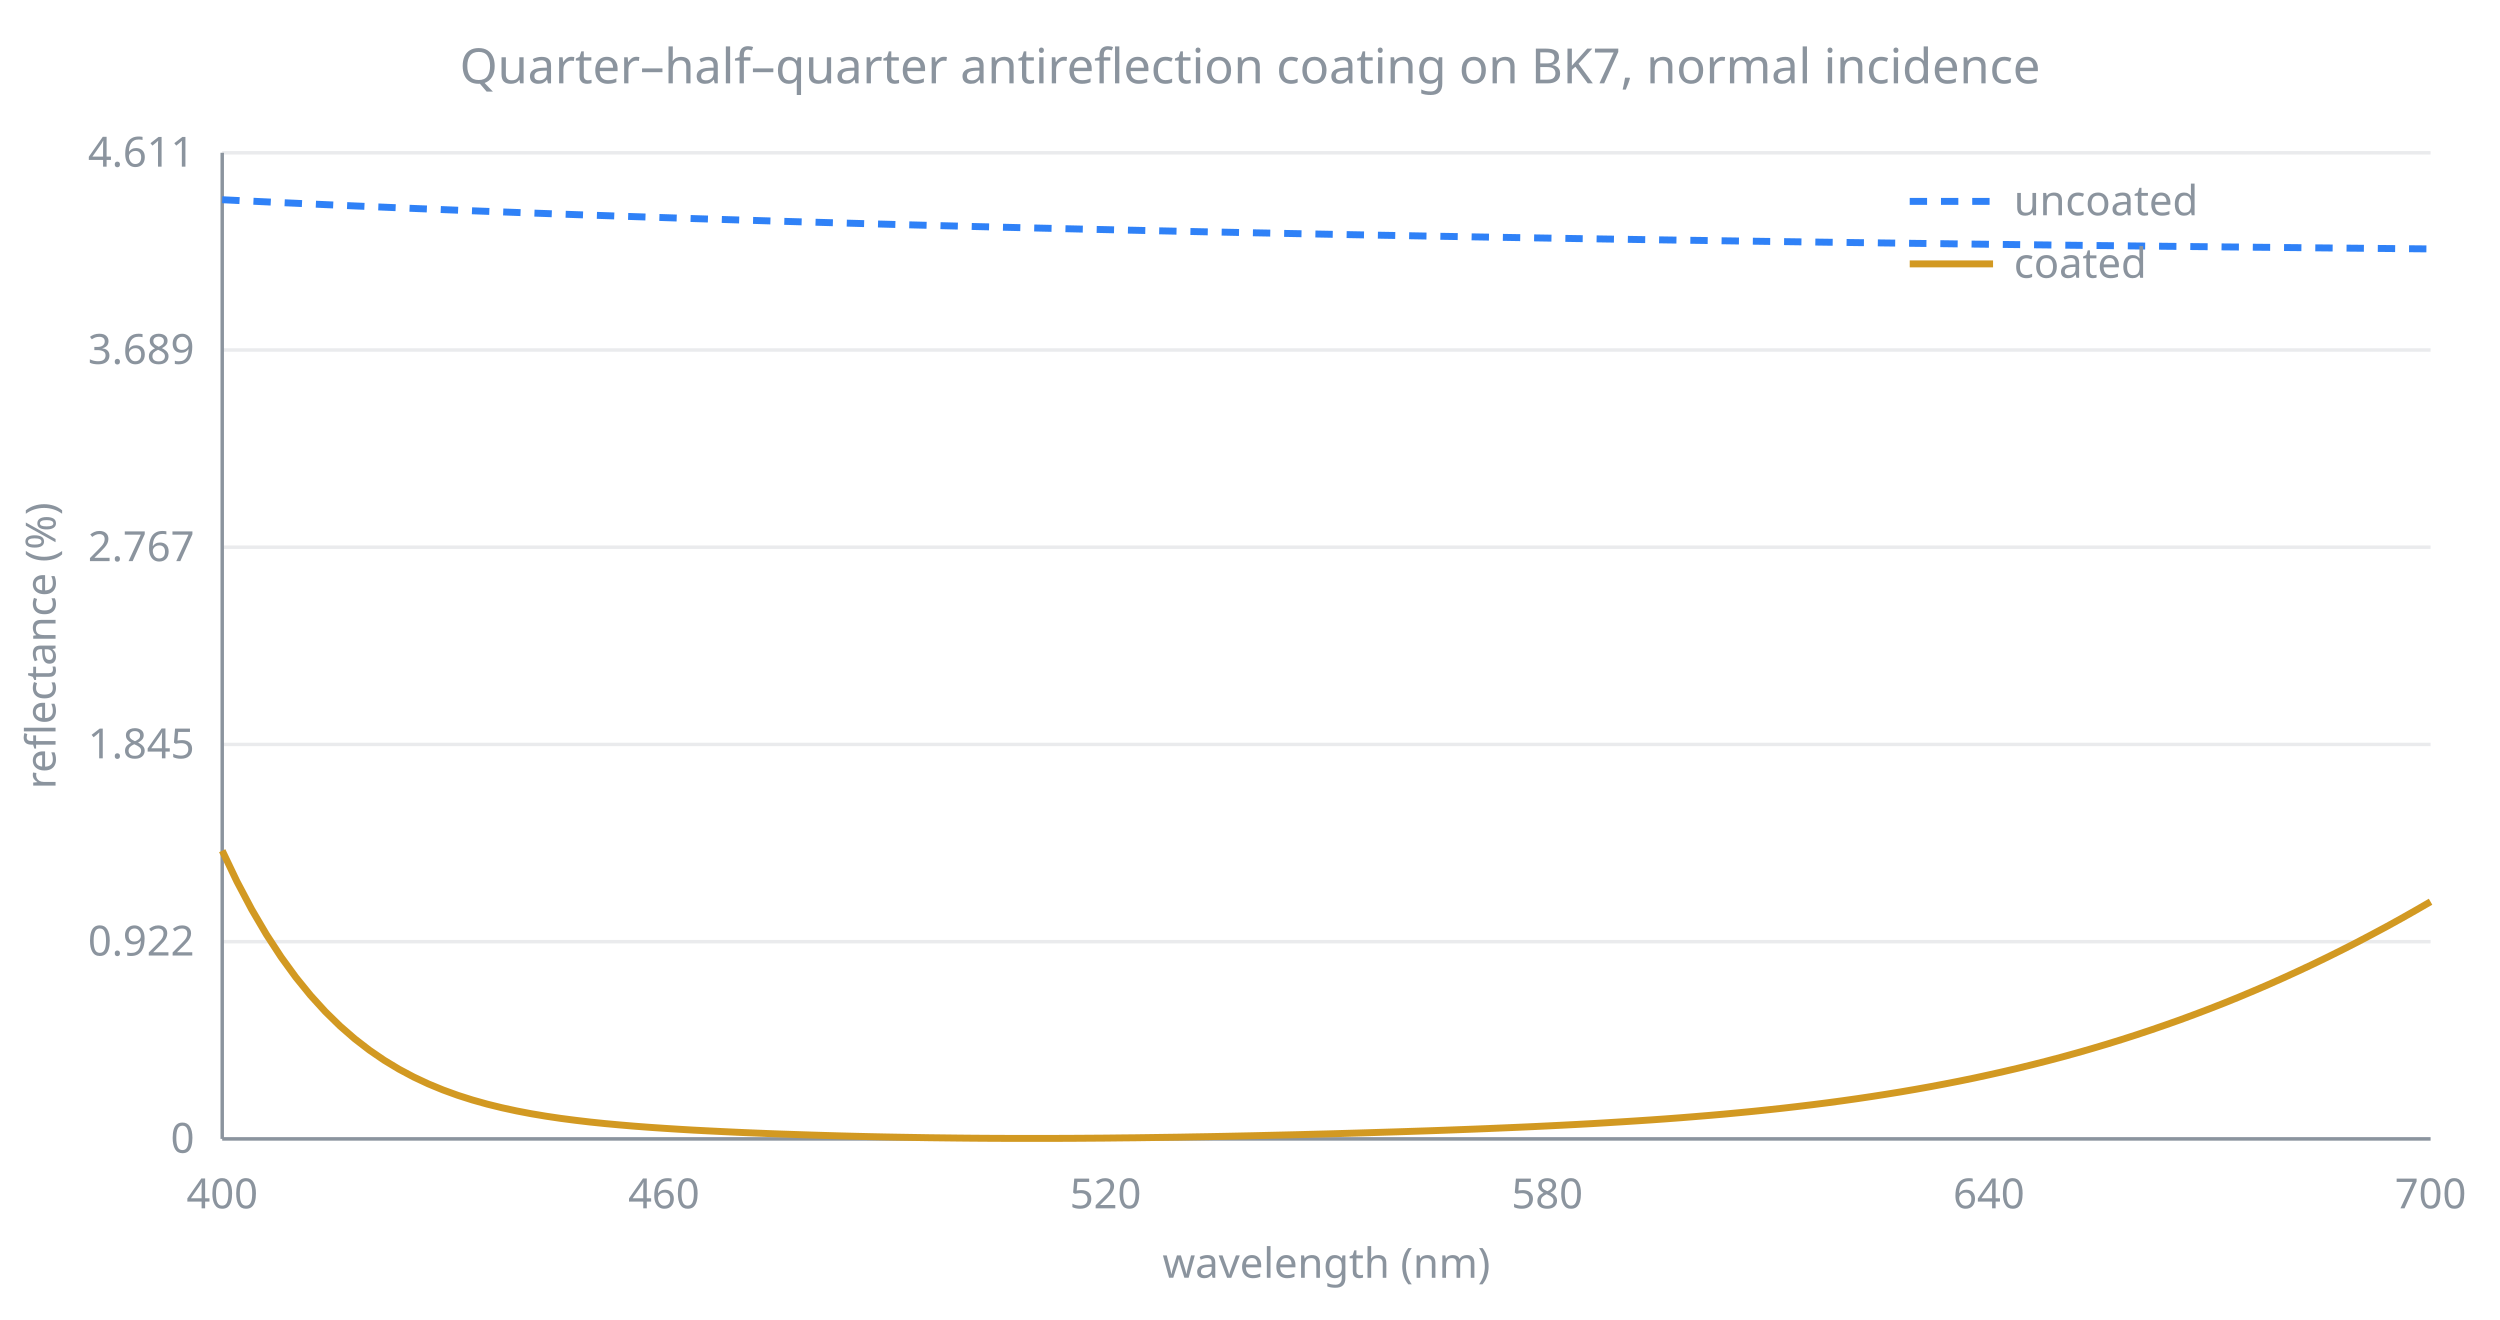
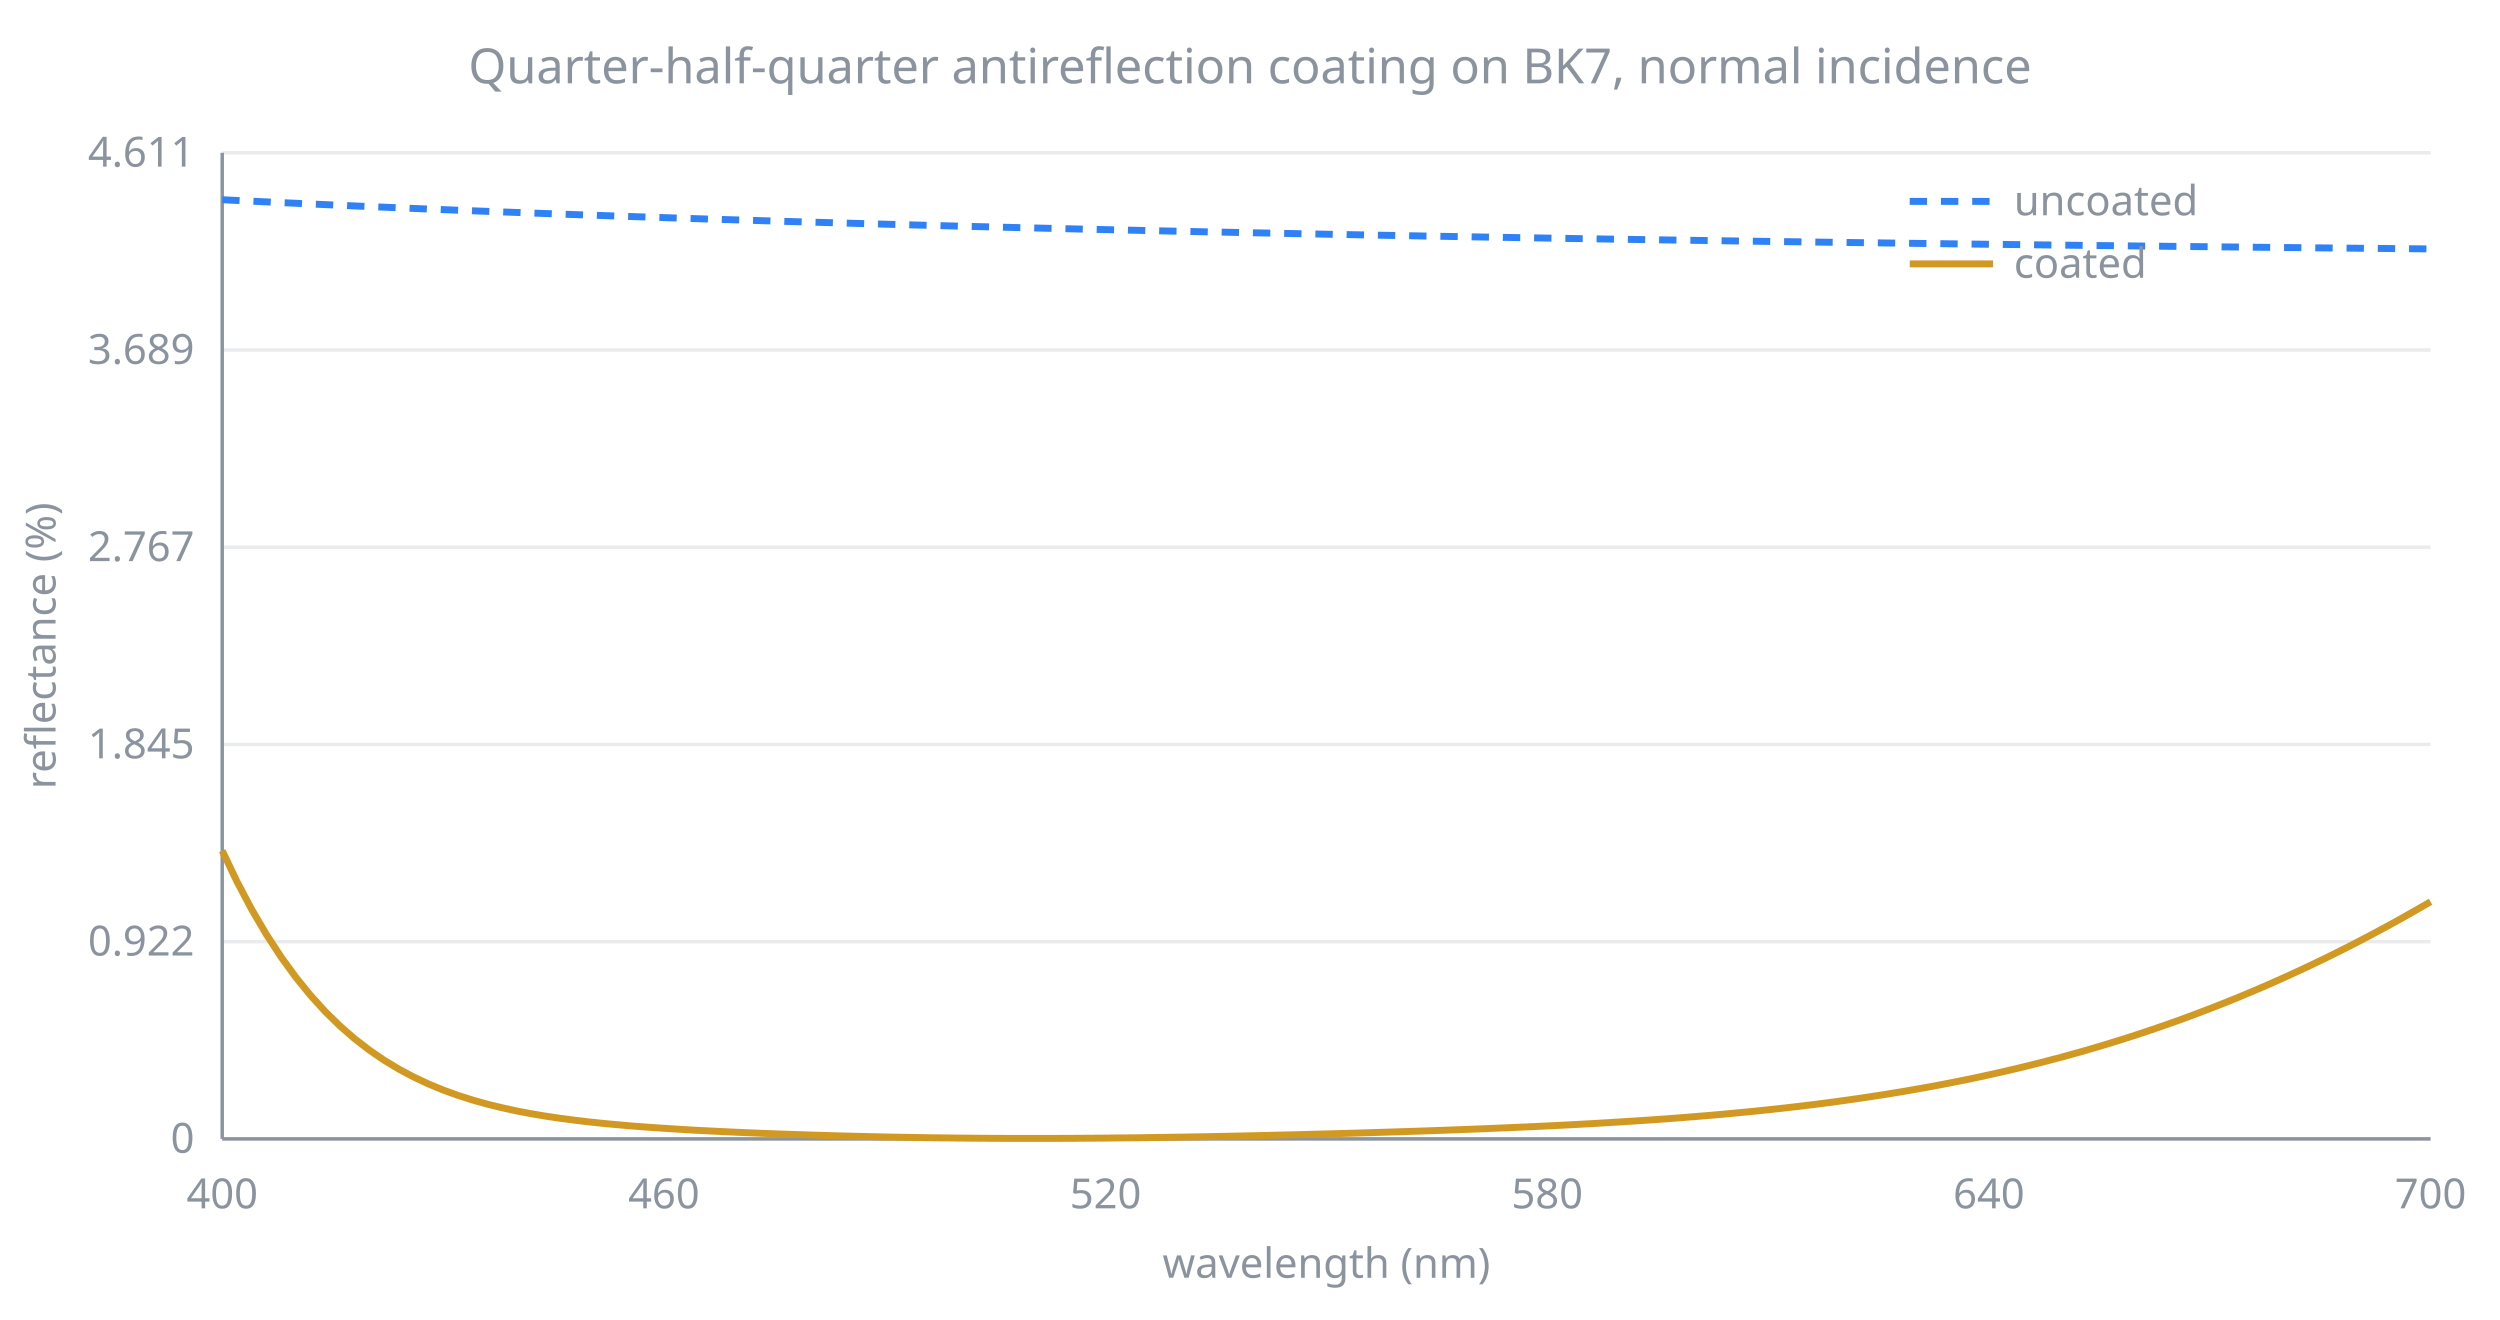
<svg xmlns="http://www.w3.org/2000/svg" viewBox="0 0 720 380" width="720" height="380" font-family="system-ui, sans-serif" font-size="12">
-   <text x="360" y="24" fill="#8b949e" font-size="14" text-anchor="middle">Quarter–half–quarter antireflection coating on BK7, normal incidence</text>
+   <text x="360" y="24" fill="#8b949e" font-size="14" text-anchor="middle">Quarter-half-quarter antireflection coating on BK7, normal incidence</text>
  <line x1="64" y1="328.0" x2="700" y2="328.0" stroke="#8b949e" stroke-opacity="0.18" />
  <text x="56" y="332.0" fill="#8b949e" text-anchor="end">0</text>
  <line x1="64" y1="271.2" x2="700" y2="271.2" stroke="#8b949e" stroke-opacity="0.18" />
  <text x="56" y="275.2" fill="#8b949e" text-anchor="end">0.922</text>
  <line x1="64" y1="214.4" x2="700" y2="214.4" stroke="#8b949e" stroke-opacity="0.18" />
  <text x="56" y="218.4" fill="#8b949e" text-anchor="end">1.845</text>
  <line x1="64" y1="157.6" x2="700" y2="157.6" stroke="#8b949e" stroke-opacity="0.18" />
  <text x="56" y="161.6" fill="#8b949e" text-anchor="end">2.767</text>
  <line x1="64" y1="100.8" x2="700" y2="100.8" stroke="#8b949e" stroke-opacity="0.18" />
  <text x="56" y="104.8" fill="#8b949e" text-anchor="end">3.689</text>
  <line x1="64" y1="44.0" x2="700" y2="44.0" stroke="#8b949e" stroke-opacity="0.18" />
  <text x="56" y="48.0" fill="#8b949e" text-anchor="end">4.611</text>
  <text x="64.0" y="348" fill="#8b949e" text-anchor="middle">400</text>
  <text x="191.2" y="348" fill="#8b949e" text-anchor="middle">460</text>
  <text x="318.4" y="348" fill="#8b949e" text-anchor="middle">520</text>
  <text x="445.6" y="348" fill="#8b949e" text-anchor="middle">580</text>
  <text x="572.8" y="348" fill="#8b949e" text-anchor="middle">640</text>
  <text x="700.0" y="348" fill="#8b949e" text-anchor="middle">700</text>
  <line x1="64" y1="328" x2="700" y2="328" stroke="#8b949e" />
  <line x1="64" y1="44" x2="64" y2="328" stroke="#8b949e" />
  <text x="382" y="368" fill="#8b949e" text-anchor="middle">wavelength (nm)</text>
  <text x="16" y="186" fill="#8b949e" text-anchor="middle" transform="rotate(-90 16 186)">reflectance (%)</text>
  <path d="M64.00,57.52L68.24,57.73L72.48,57.94L76.72,58.14L80.96,58.35L85.20,58.54L89.44,58.74L93.68,58.93L97.92,59.12L102.16,59.31L106.40,59.49L110.64,59.67L114.88,59.85L119.12,60.03L123.36,60.20L127.60,60.37L131.84,60.54L136.08,60.71L140.32,60.87L144.56,61.03L148.80,61.19L153.04,61.35L157.28,61.50L161.52,61.66L165.76,61.81L170.00,61.96L174.24,62.10L178.48,62.25L182.72,62.39L186.96,62.53L191.20,62.67L195.44,62.81L199.68,62.95L203.92,63.08L208.16,63.21L212.40,63.34L216.64,63.47L220.88,63.60L225.12,63.73L229.36,63.85L233.60,63.97L237.84,64.09L242.08,64.21L246.32,64.33L250.56,64.45L254.80,64.56L259.04,64.68L263.28,64.79L267.52,64.90L271.76,65.01L276.00,65.12L280.24,65.23L284.48,65.33L288.72,65.44L292.96,65.54L297.20,65.64L301.44,65.74L305.68,65.84L309.92,65.94L314.16,66.04L318.40,66.13L322.64,66.23L326.88,66.32L331.12,66.42L335.36,66.51L339.60,66.60L343.84,66.69L348.08,66.78L352.32,66.86L356.56,66.95L360.80,67.04L365.04,67.12L369.28,67.21L373.52,67.29L377.76,67.37L382.00,67.45L386.24,67.53L390.48,67.61L394.72,67.69L398.96,67.77L403.20,67.84L407.44,67.92L411.68,68.00L415.92,68.07L420.16,68.14L424.40,68.22L428.64,68.29L432.88,68.36L437.12,68.43L441.36,68.50L445.60,68.57L449.84,68.64L454.08,68.71L458.32,68.77L462.56,68.84L466.80,68.90L471.04,68.97L475.28,69.03L479.52,69.10L483.76,69.16L488.00,69.22L492.24,69.28L496.48,69.35L500.72,69.41L504.96,69.47L509.20,69.53L513.44,69.58L517.68,69.64L521.92,69.70L526.16,69.76L530.40,69.81L534.64,69.87L538.88,69.92L543.12,69.98L547.36,70.03L551.60,70.09L555.84,70.14L560.08,70.19L564.32,70.25L568.56,70.30L572.80,70.35L577.04,70.40L581.28,70.45L585.52,70.50L589.76,70.55L594.00,70.60L598.24,70.65L602.48,70.70L606.72,70.74L610.96,70.79L615.20,70.84L619.44,70.88L623.68,70.93L627.92,70.97L632.16,71.02L636.40,71.06L640.64,71.11L644.88,71.15L649.12,71.20L653.36,71.24L657.60,71.28L661.84,71.32L666.08,71.37L670.32,71.41L674.56,71.45L678.80,71.49L683.04,71.53L687.28,71.57L691.52,71.61L695.76,71.65L700.00,71.69" fill="none" stroke="#2f81f7" stroke-width="2" stroke-linejoin="round" stroke-dasharray="5 4" />
  <line x1="550" y1="58" x2="574" y2="58" stroke="#2f81f7" stroke-width="2" stroke-dasharray="5 4" />
  <text x="580" y="62" fill="#8b949e">uncoated</text>
  <path d="M64.00,245.00L68.24,253.88L72.48,261.90L76.72,269.13L80.96,275.63L85.20,281.46L89.44,286.68L93.68,291.34L97.92,295.49L102.16,299.18L106.40,302.45L110.64,305.35L114.88,307.91L119.12,310.17L123.36,312.16L127.60,313.91L131.84,315.45L136.08,316.80L140.32,317.99L144.56,319.03L148.80,319.95L153.04,320.76L157.28,321.47L161.52,322.10L165.76,322.65L170.00,323.15L174.24,323.59L178.48,323.98L182.72,324.34L186.96,324.66L191.20,324.95L195.44,325.22L199.68,325.47L203.92,325.69L208.16,325.90L212.40,326.10L216.64,326.28L220.88,326.45L225.12,326.61L229.36,326.75L233.60,326.89L237.84,327.02L242.08,327.14L246.32,327.25L250.56,327.35L254.80,327.44L259.04,327.52L263.28,327.59L267.52,327.66L271.76,327.71L276.00,327.76L280.24,327.80L284.48,327.83L288.72,327.85L292.96,327.86L297.20,327.86L301.44,327.86L305.68,327.85L309.92,327.83L314.16,327.80L318.40,327.77L322.64,327.72L326.88,327.68L331.12,327.62L335.36,327.56L339.60,327.50L343.84,327.42L348.08,327.35L352.32,327.27L356.56,327.18L360.80,327.09L365.04,326.99L369.28,326.89L373.52,326.79L377.76,326.68L382.00,326.57L386.24,326.45L390.48,326.33L394.72,326.20L398.96,326.07L403.20,325.94L407.44,325.80L411.68,325.66L415.92,325.51L420.16,325.35L424.40,325.19L428.64,325.02L432.88,324.84L437.12,324.66L441.36,324.47L445.60,324.27L449.84,324.06L454.08,323.84L458.32,323.61L462.56,323.36L466.80,323.10L471.04,322.83L475.28,322.55L479.52,322.25L483.76,321.93L488.00,321.59L492.24,321.24L496.48,320.87L500.72,320.47L504.96,320.06L509.20,319.62L513.44,319.16L517.68,318.67L521.92,318.16L526.16,317.62L530.40,317.05L534.64,316.45L538.88,315.82L543.12,315.16L547.36,314.47L551.60,313.74L555.84,312.98L560.08,312.18L564.32,311.35L568.56,310.48L572.80,309.56L577.04,308.61L581.28,307.62L585.52,306.58L589.76,305.50L594.00,304.38L598.24,303.21L602.48,301.99L606.72,300.73L610.96,299.42L615.20,298.06L619.44,296.65L623.68,295.19L627.92,293.69L632.16,292.12L636.40,290.51L640.64,288.85L644.88,287.13L649.12,285.35L653.36,283.53L657.60,281.64L661.84,279.70L666.08,277.71L670.32,275.66L674.56,273.55L678.80,271.39L683.04,269.16L687.28,266.89L691.52,264.55L695.76,262.15L700.00,259.70" fill="none" stroke="#d29922" stroke-width="2" stroke-linejoin="round" />
  <line x1="550" y1="76" x2="574" y2="76" stroke="#d29922" stroke-width="2" />
  <text x="580" y="80" fill="#8b949e">coated</text>
</svg>
